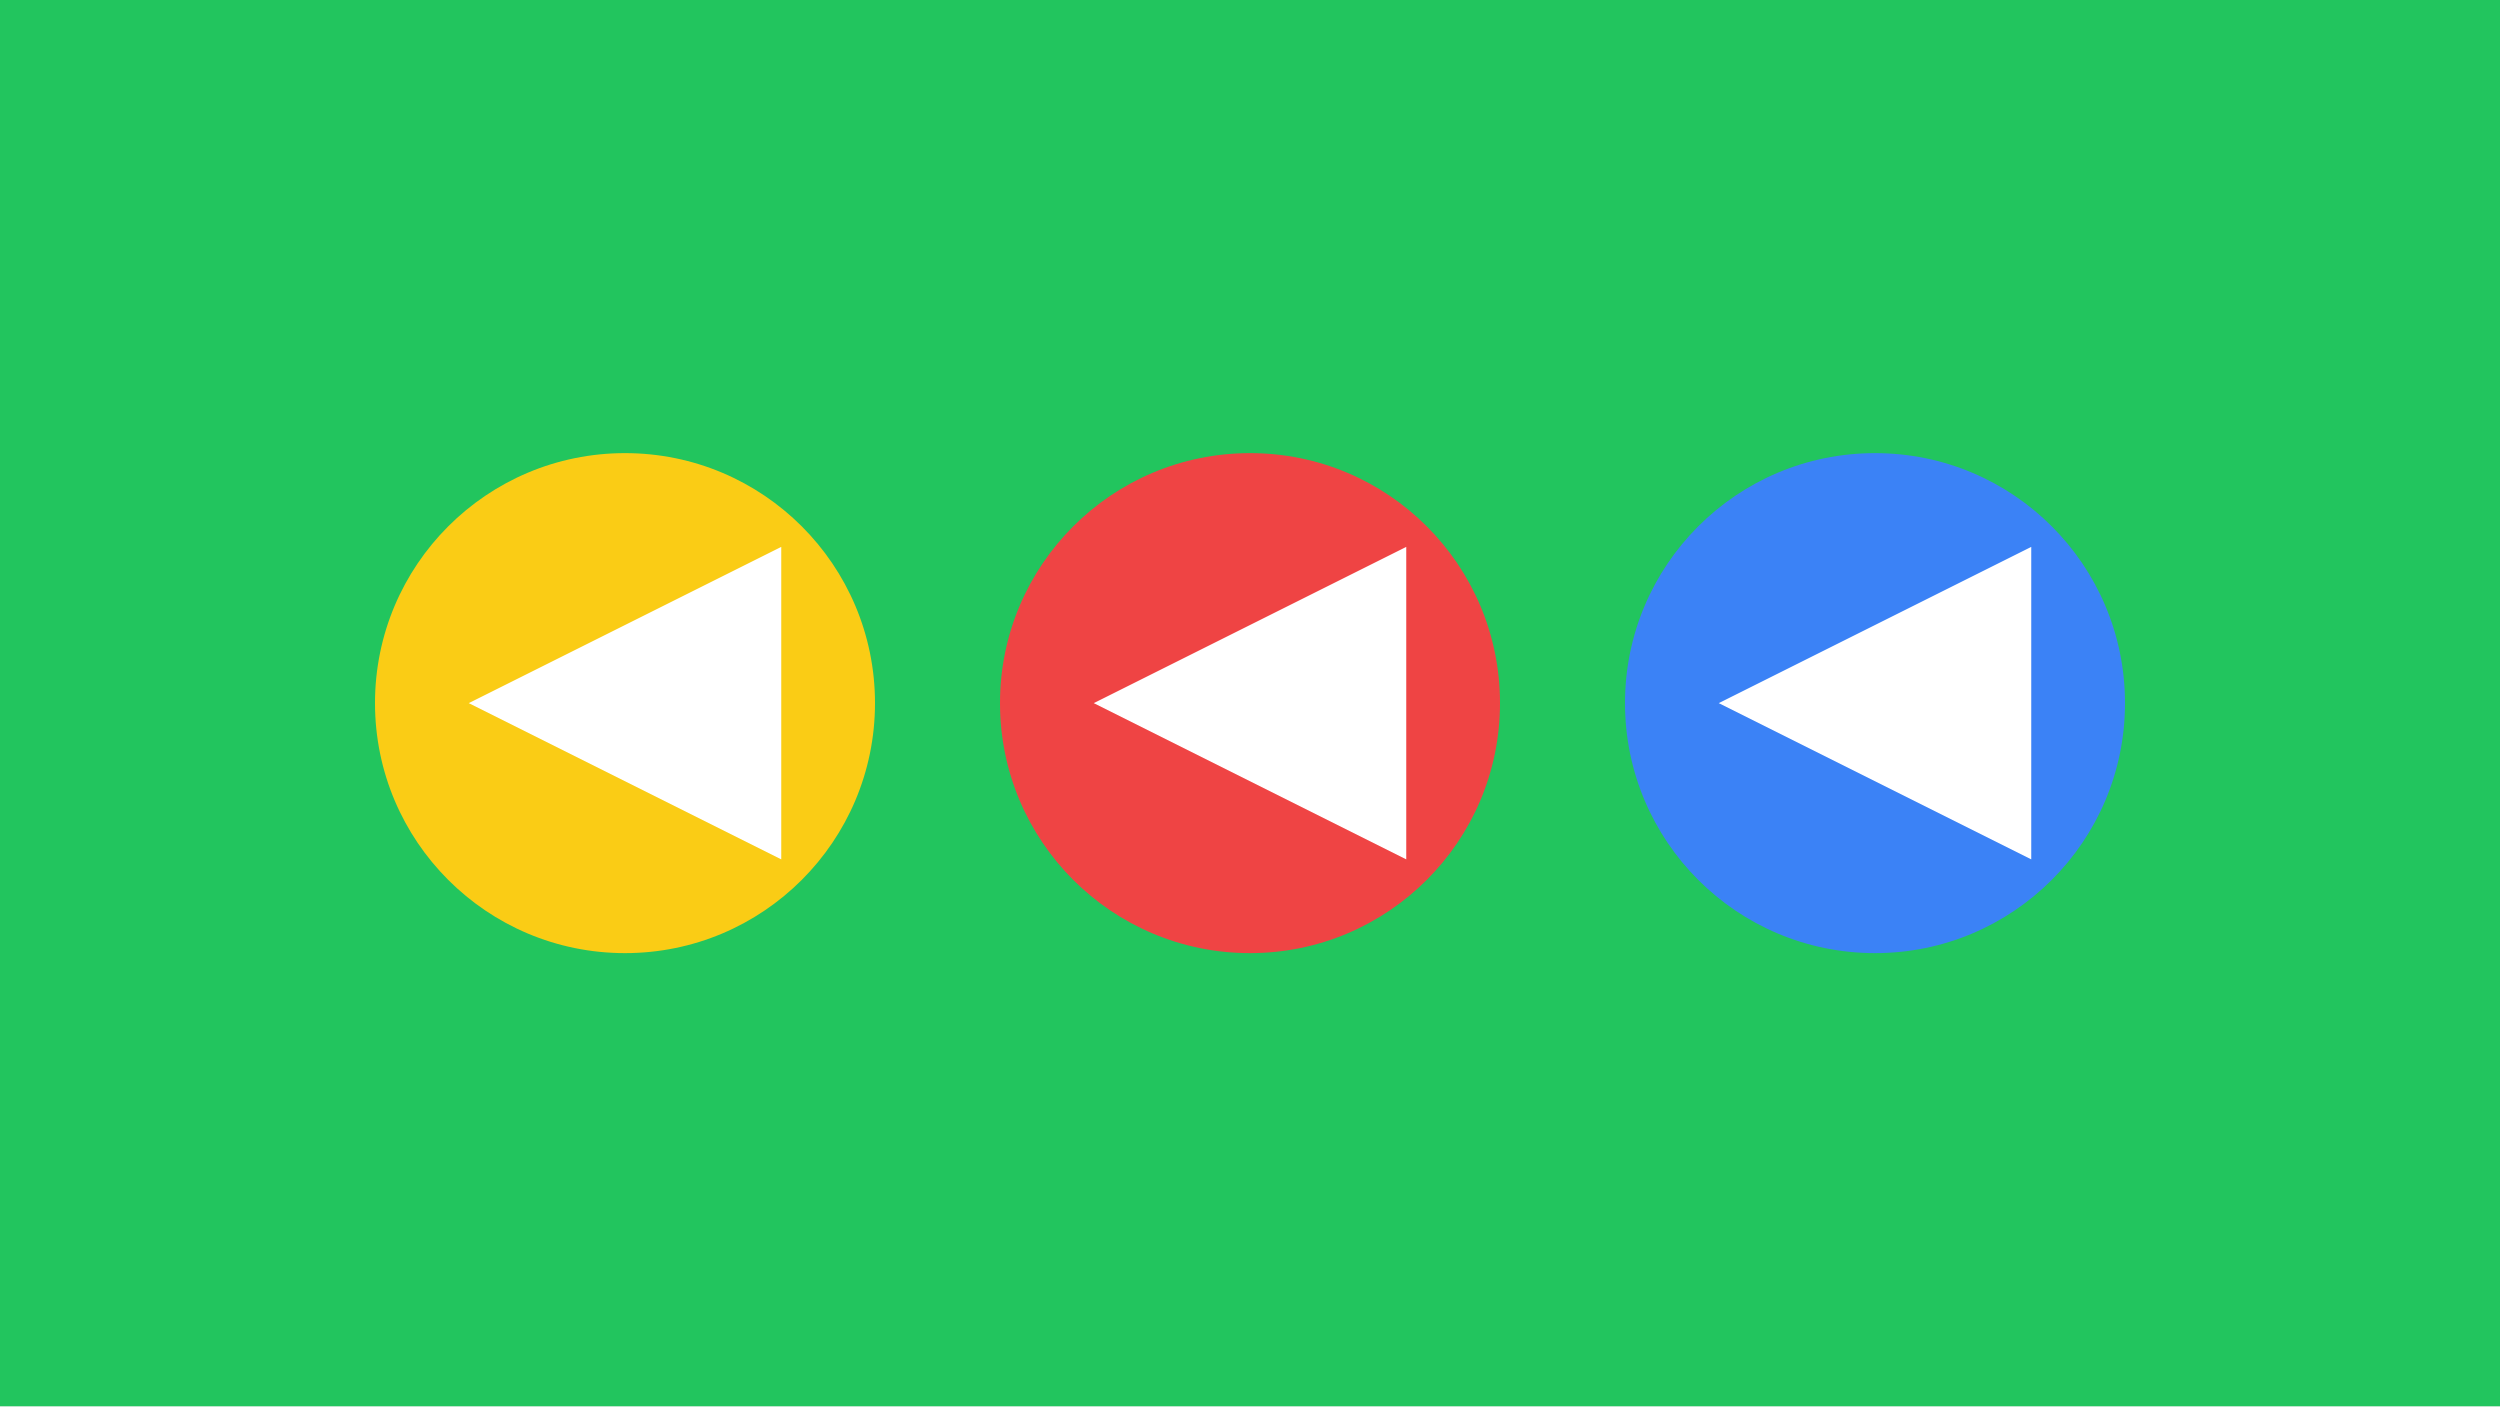
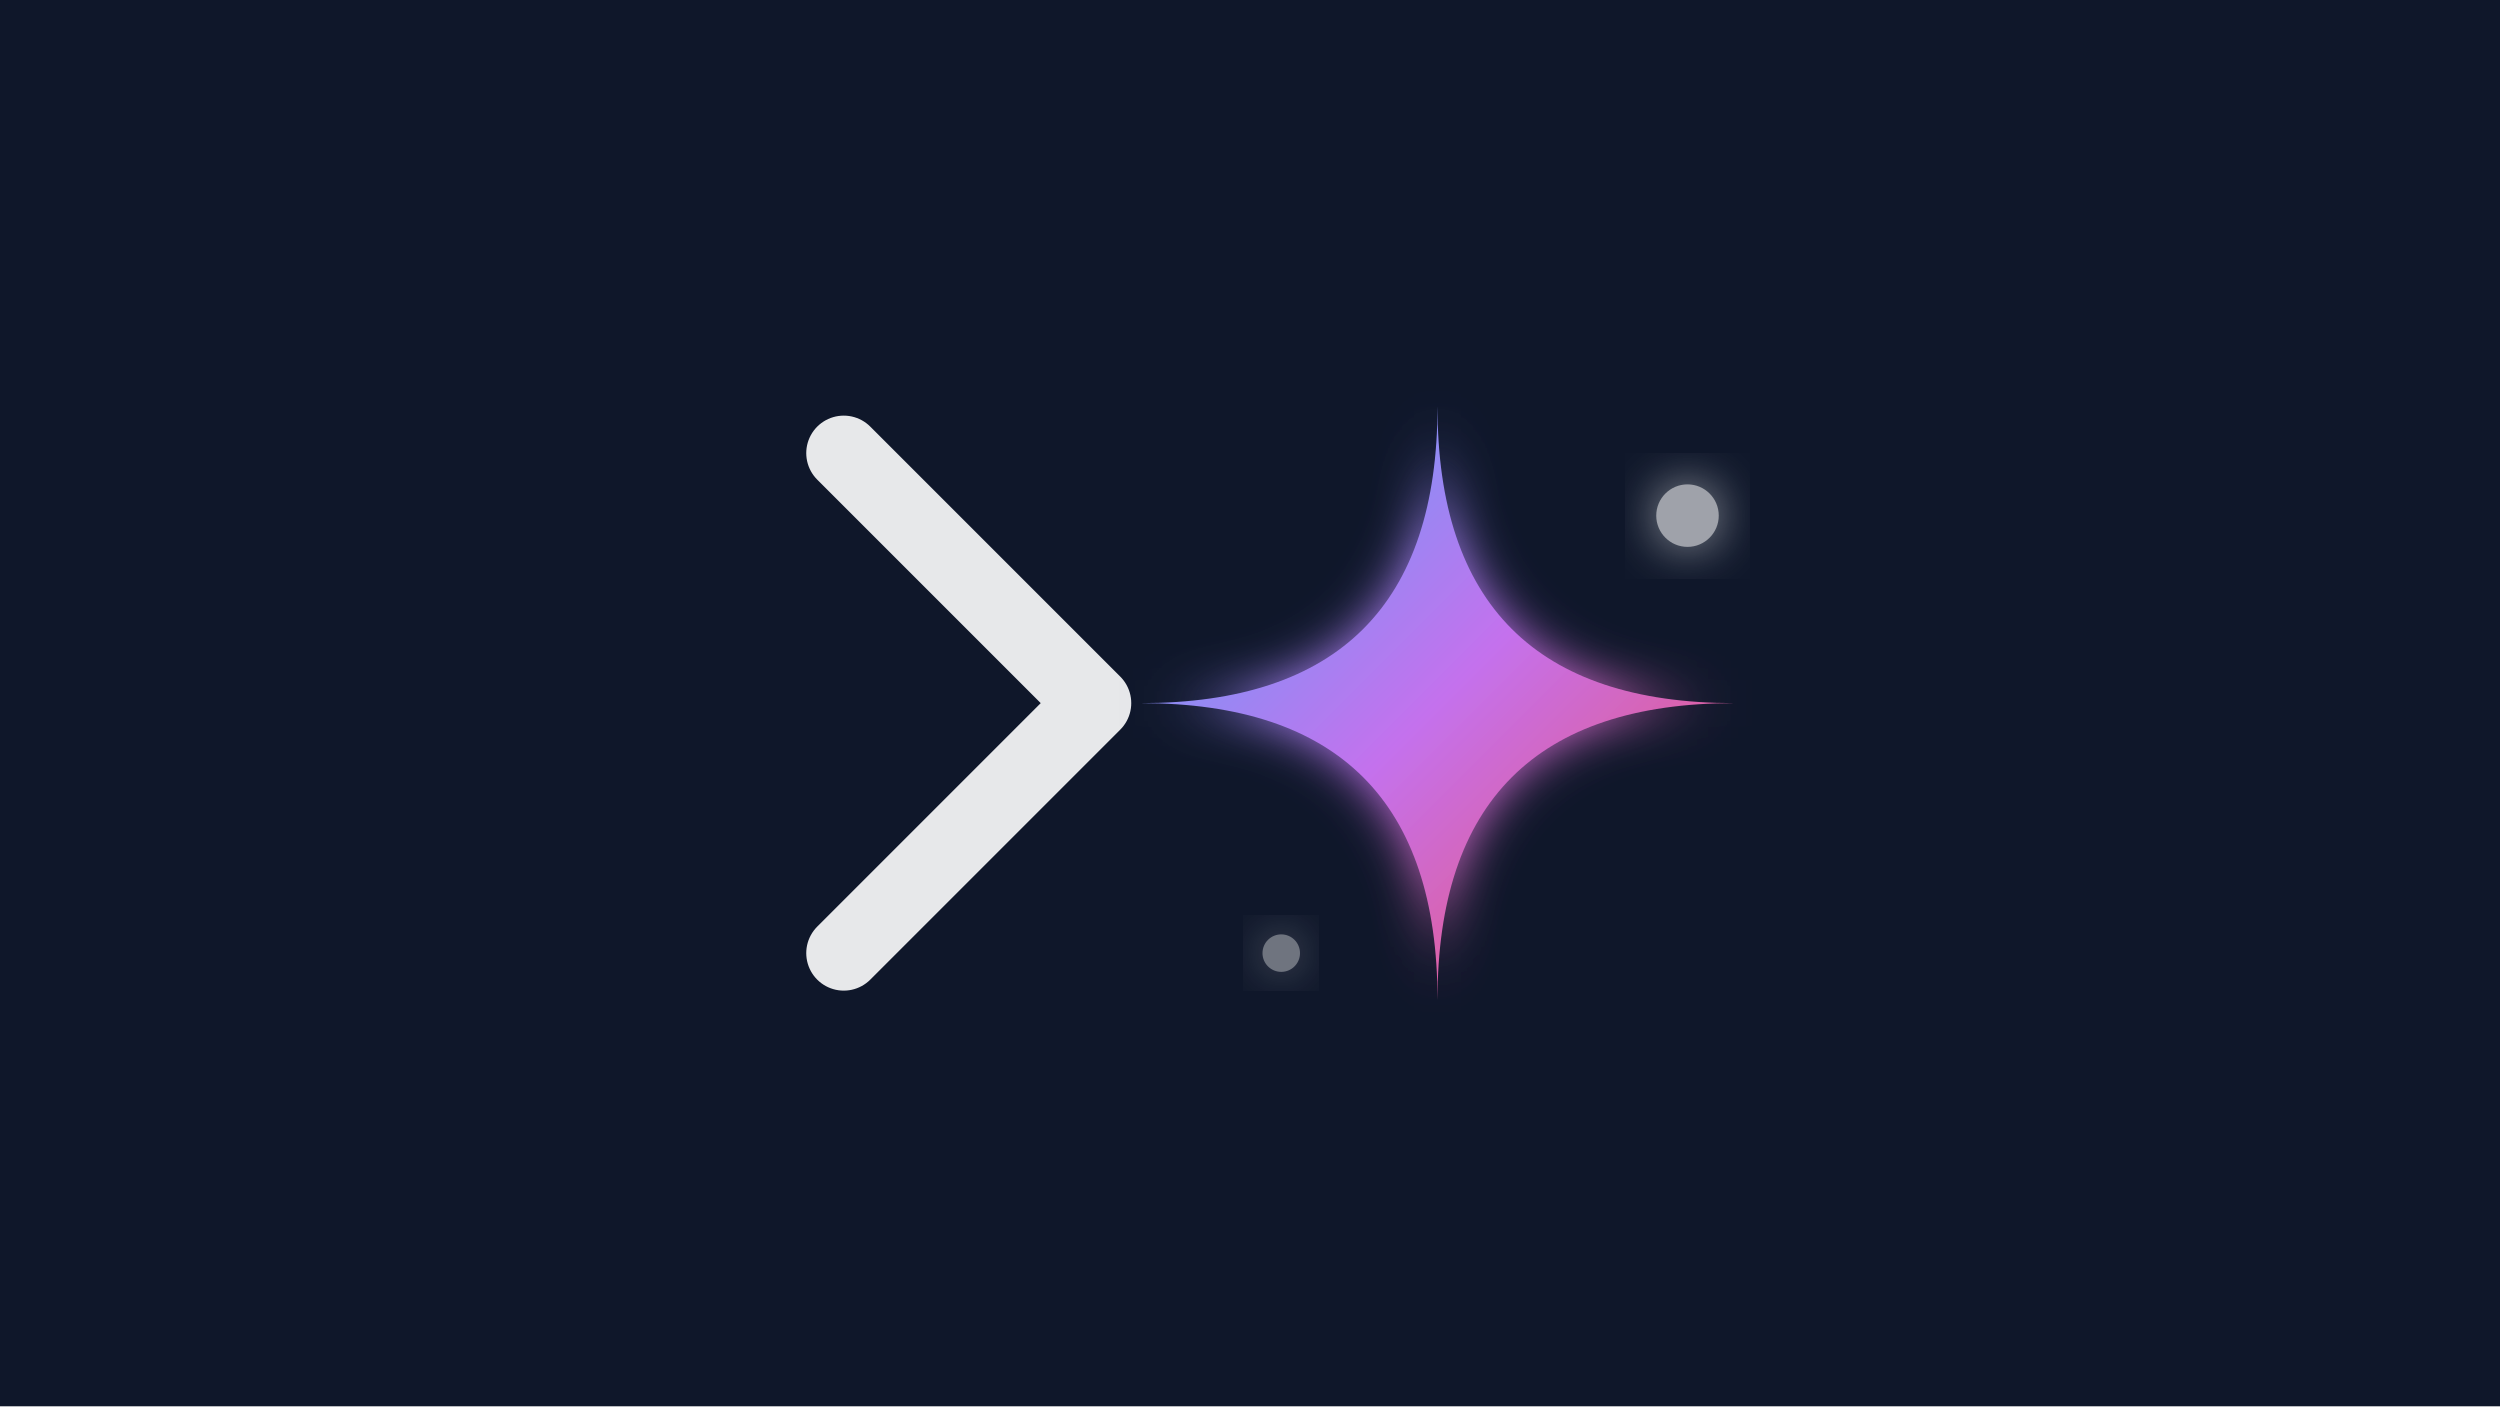
<svg xmlns="http://www.w3.org/2000/svg" width="800" height="450" viewBox="0 0 800 450">
-   <rect width="800" height="450" fill="#22C55E" />
-   <circle cx="200" cy="225" r="80" fill="#FACC15" />
-   <circle cx="400" cy="225" r="80" fill="#EF4444" />
-   <circle cx="600" cy="225" r="80" fill="#3B82F6" />
-   <path d="M150 225 L250 175 L250 275 Z" fill="#FFFFFF" />
-   <path d="M350 225 L450 175 L450 275 Z" fill="#FFFFFF" />
-   <path d="M550 225 L650 175 L650 275 Z" fill="#FFFFFF" />
+   <defs>
+     <linearGradient id="geminiGrad" x1="0%" y1="0%" x2="100%" y2="100%">
+       <stop offset="0%" stop-color="#4facfe" />
+       <stop offset="50%" stop-color="#c471ed" />
+       <stop offset="100%" stop-color="#f64f59" />
+     </linearGradient>
+     <filter id="glow" x="-50%" y="-50%" width="200%" height="200%">
+       <feGaussianBlur stdDeviation="8" result="coloredBlur" />
+       <feMerge>
+         <feMergeNode in="coloredBlur" />
+         <feMergeNode in="SourceGraphic" />
+       </feMerge>
+     </filter>
+   </defs>
+   <rect width="800" height="450" fill="#0f172a" />
+   <g transform="translate(400, 225)">
+     <path d="M -130 -80 L -50 0 L -130 80" stroke="white" stroke-width="24" stroke-linecap="round" stroke-linejoin="round" fill="none" opacity="0.9" />
+     <path d="M 60 -95              Q 60 0 155 0              Q 60 0 60 95              Q 60 0 -35 0              Q 60 0 60 -95 Z" fill="url(#geminiGrad)" filter="url(#glow)" />
+     <circle cx="140" cy="-60" r="10" fill="white" opacity="0.6" filter="url(#glow)" />
+     <circle cx="10" cy="80" r="6" fill="white" opacity="0.4" filter="url(#glow)" />
+   </g>
</svg>
